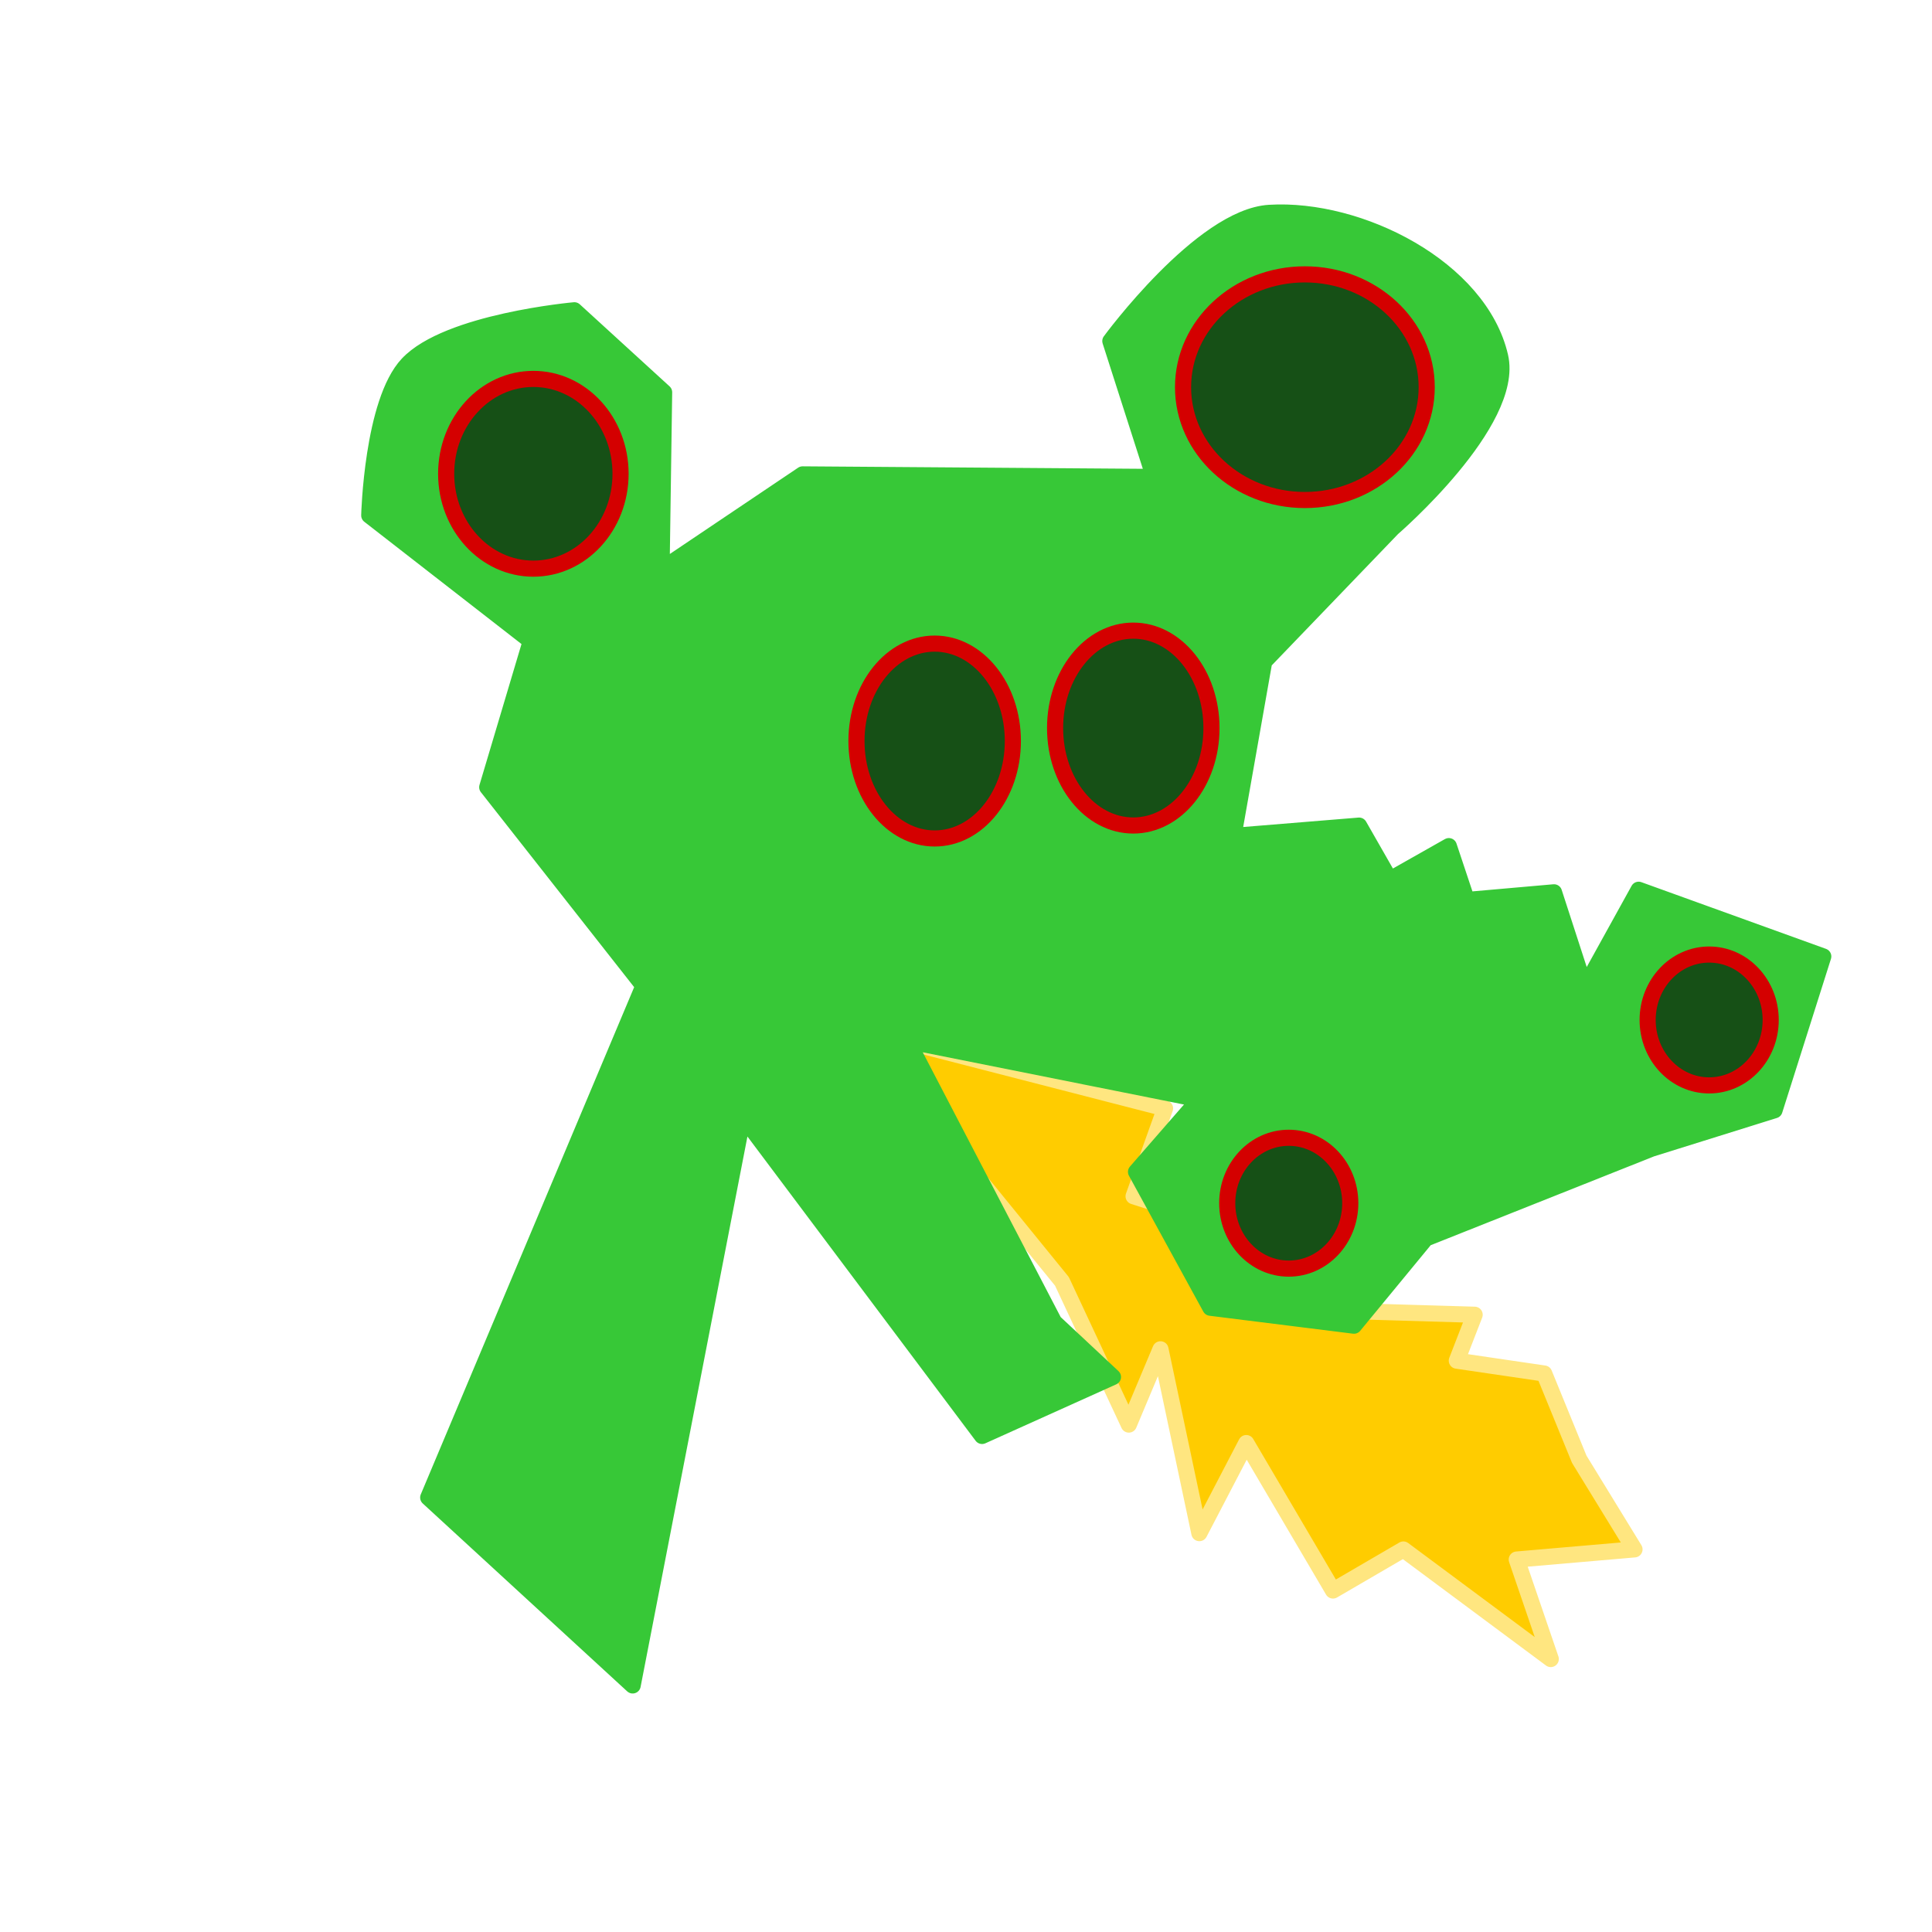
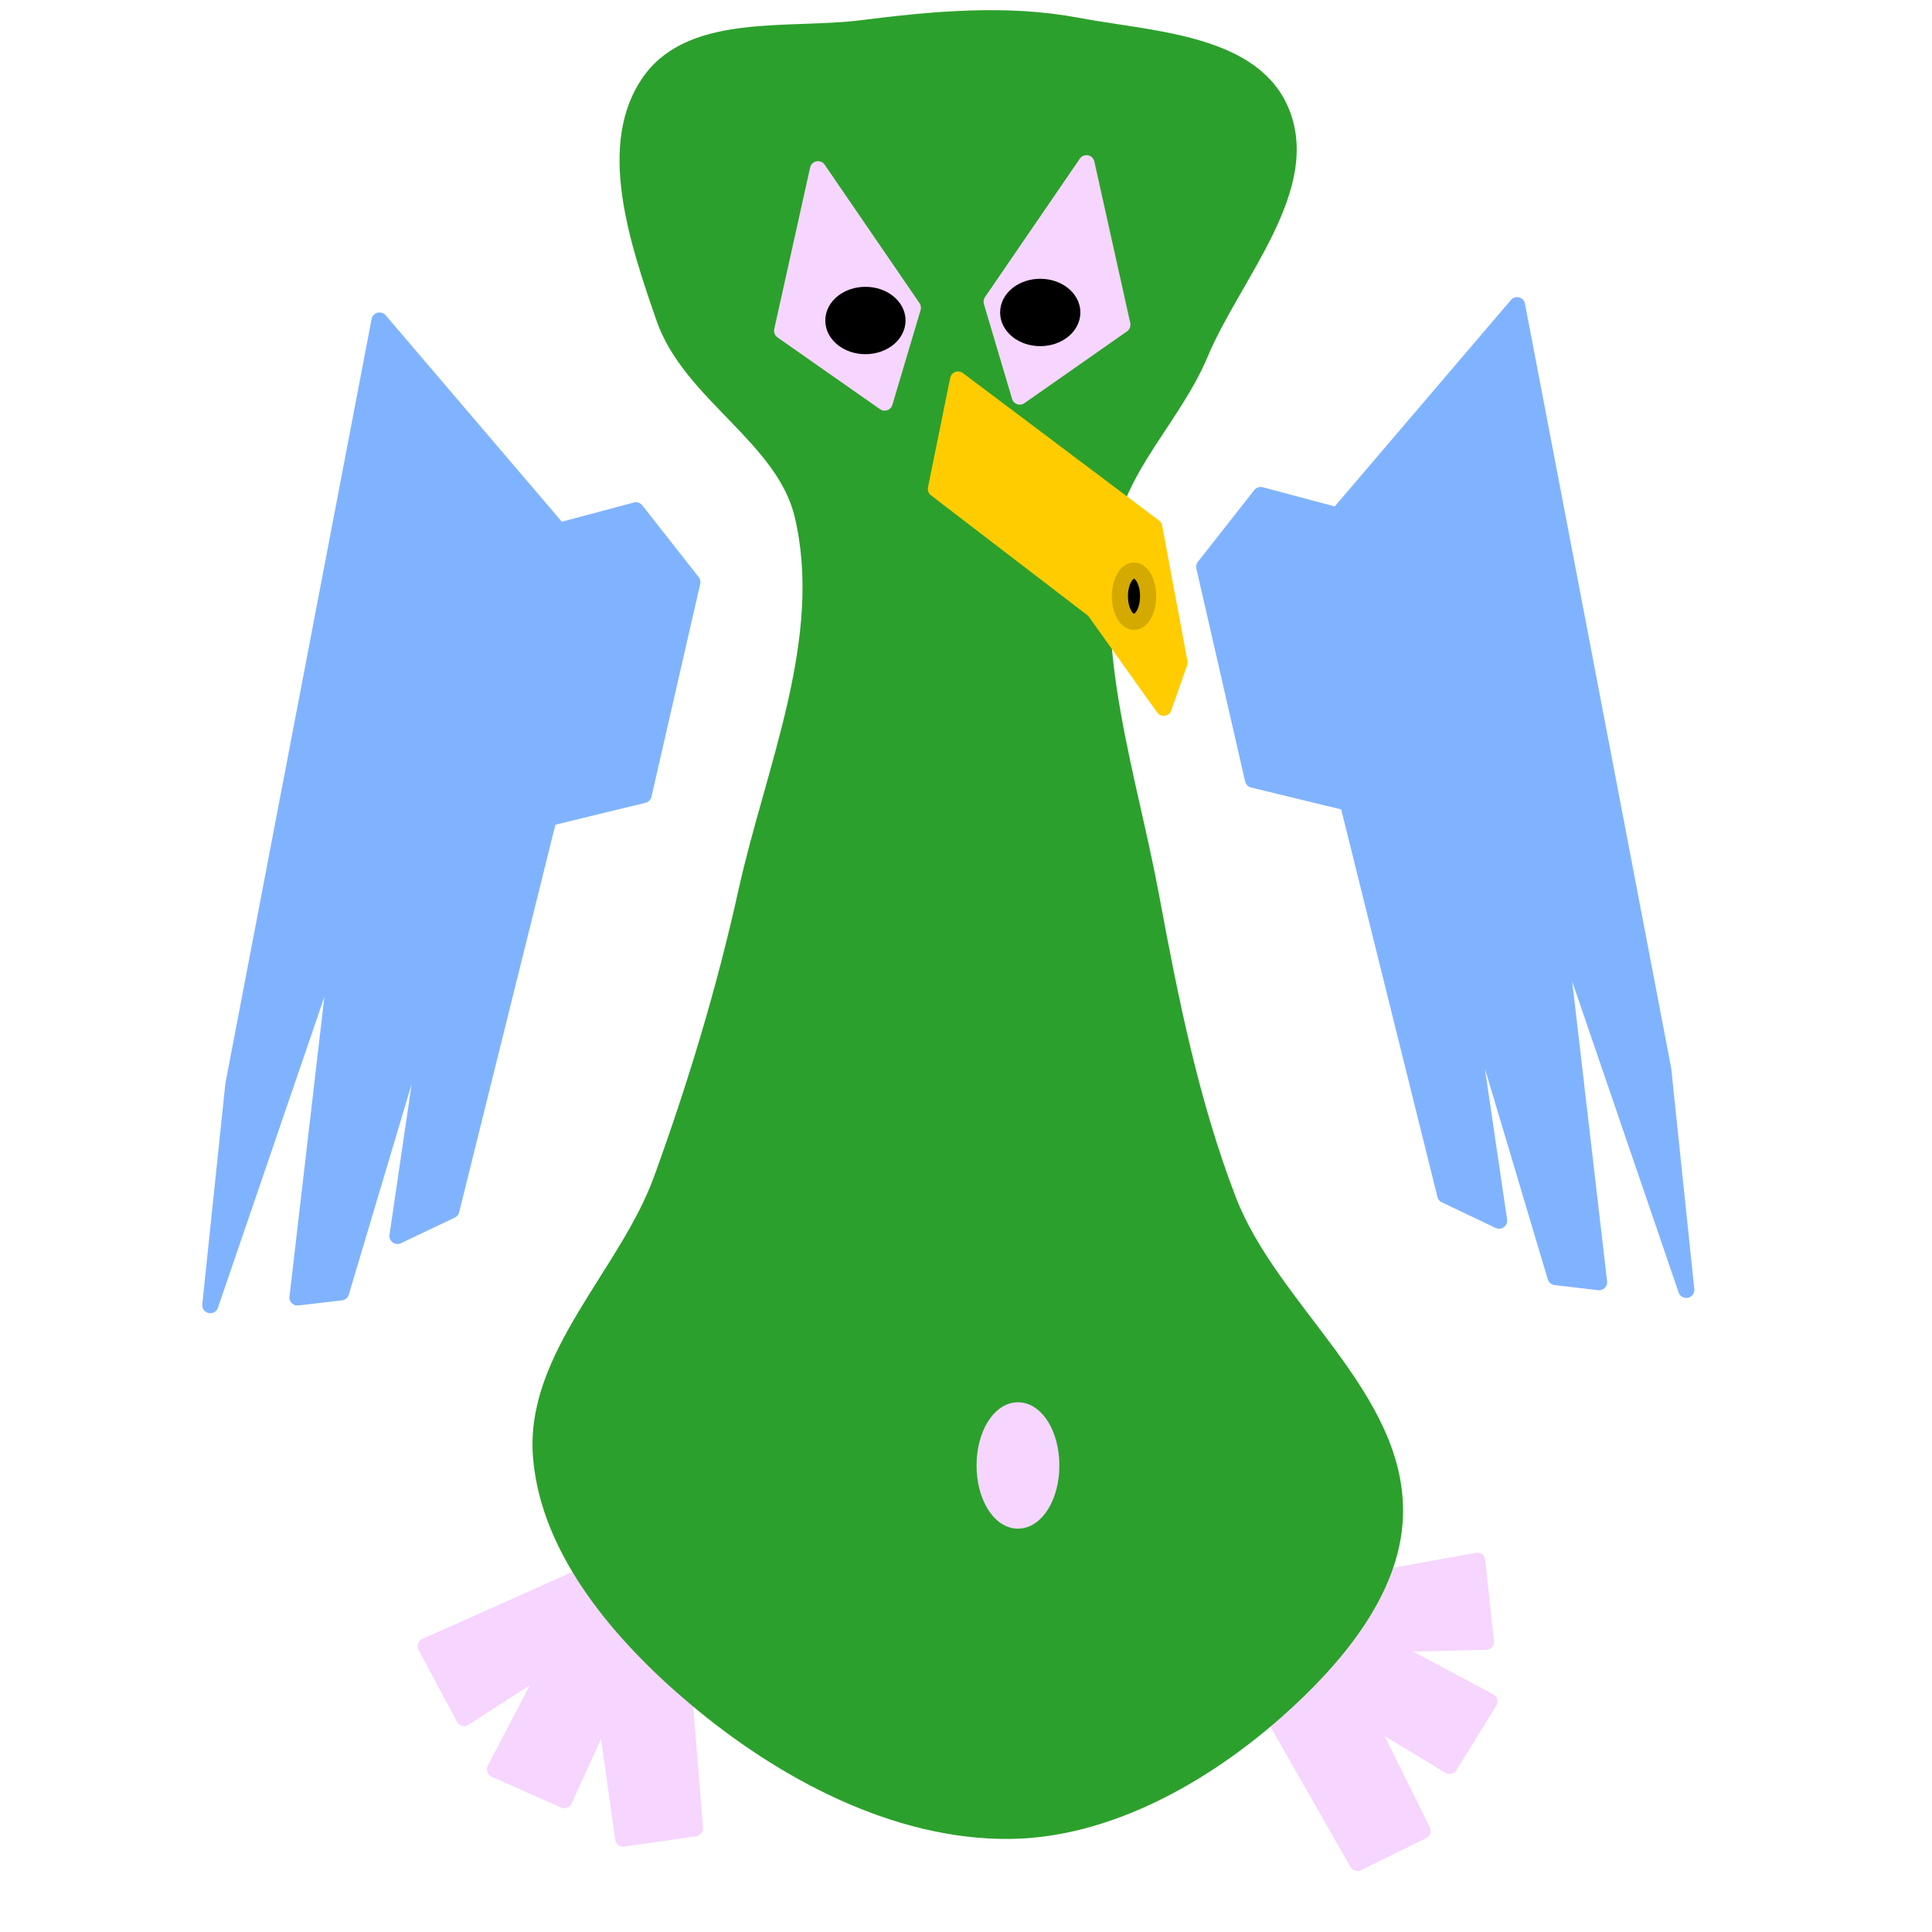
<svg xmlns="http://www.w3.org/2000/svg" width="120" height="120" viewBox="0 0 31.75 31.75" version="1.1" id="svg1">
  <defs id="defs1" />
  <g id="layer1">
-     <path style="fill:#ffcc00;stroke:#ffe680;stroke-width:0.265;stroke-linejoin:round" d="m 14.079,16.91 3.373,4.148 1.099,2.353 0.52,-1.237 0.639,3.021 0.771,-1.48 1.425,2.423 1.157,-0.674 2.422,1.8 -0.559,-1.635 1.935,-0.167 -0.908,-1.481 -0.576,-1.409 -1.436,-0.211 0.293,-0.755 -3.21,-0.094 0.8,-0.826 -3.195,-1.027 0.517,-1.444 z" id="path3" />
-     <path style="fill:#37c837;stroke:#37c837;stroke-width:0.265;stroke-linejoin:round" d="M 16.139,23.598 12.21,18.359 10.397,27.698 7.037,24.61 10.574,16.202 8.007,12.937 8.723,10.535 6.068,8.47 c 0,0 0.047,-1.863 0.632,-2.486 C 7.357,5.284 9.439,5.099 9.439,5.099 l 1.475,1.348 -0.042,2.908 2.318,-1.559 5.773,0.042 -0.716,-2.233 c 0,0 1.496,-2.039 2.613,-2.107 1.486,-0.091 3.457,0.909 3.793,2.36 0.25,1.082 -1.77,2.823 -1.77,2.823 l -2.107,2.191 -0.506,2.865 2.065,-0.169 0.506,0.885 0.969,-0.548 0.295,0.885 1.433,-0.126 0.506,1.559 0.885,-1.601 3.034,1.096 -0.801,2.528 -2.023,0.632 -3.708,1.475 -1.18,1.433 -2.36,-0.295 -1.222,-2.233 1.138,-1.306 1.433,0.421 -6.321,-1.264 2.405,4.617 0.966,0.903 z" id="path1" />
-     <ellipse style="fill:#165016;stroke:#d40000;stroke-width:0.265;stroke-linejoin:round" id="path2-2-6" cx="8.765" cy="7.786" rx="1.433" ry="1.559" />
-     <ellipse style="fill:#165016;stroke:#d40000;stroke-width:0.265;stroke-linejoin:round" id="path2" cx="15.36" cy="12.178" rx="1.285" ry="1.601" />
-     <ellipse style="fill:#165016;stroke:#d40000;stroke-width:0.265;stroke-linejoin:round" id="path2-5" cx="18.624" cy="11.965" rx="1.285" ry="1.601" />
-     <ellipse style="fill:#165016;stroke:#d40000;stroke-width:0.265;stroke-linejoin:round" id="path2-2" cx="21.179" cy="19.773" rx="1.011" ry="1.075" />
-     <ellipse style="fill:#165016;stroke:#d40000;stroke-width:0.265;stroke-linejoin:round" id="path2-2-7" cx="28.088" cy="16.762" rx="1.011" ry="1.075" />
-     <ellipse style="fill:#165016;stroke:#d40000;stroke-width:0.265;stroke-linejoin:round" id="path2-2-6-6" cx="21.444" cy="6.363" rx="2.002" ry="1.854" />
+     <path style="fill:#f6d5ff;stroke:#f6d5ff;stroke-width:0.265;stroke-linejoin:round" d="m 10.114,25.663 -3.118,1.391 0.632,1.18 1.433,-0.927 -0.927,1.77 1.138,0.506 0.674,-1.475 0.295,2.107 1.18,-0.169 -0.337,-4.172 z" id="path5" />
+     <path style="fill:#f6d5ff;stroke:#f6d5ff;stroke-width:0.265;stroke-linejoin:round" d="m 20.916,26.259 3.36,-0.61 0.143,1.331 -1.706,0.042 1.764,0.939 -0.655,1.059 -1.388,-0.838 0.944,1.907 -1.07,0.526 -2.074,-3.636 z" id="path5-7" />
+     <path style="fill:#80b3ff;stroke:#80b3ff;stroke-width:0.265;stroke-linejoin:round" d="M 3.835,17.825 6.237,5.267 9.186,8.723 10.451,8.386 l 0.927,1.18 -0.801,3.498 -1.559,0.379 -1.601,6.447 -0.885,0.421 0.632,-4.298 -1.559,5.225 -0.716,0.084 0.716,-6.152 v 0 l -2.149,6.279 z" id="path1" />
+     <path style="fill:#80b3ff;stroke:#80b3ff;stroke-width:0.265;stroke-linejoin:round" d="M 27.333,17.574 24.931,5.016 21.981,8.472 20.717,8.135 19.79,9.315 l 0.801,3.498 1.559,0.379 1.601,6.447 0.885,0.421 -0.632,-4.298 1.559,5.225 0.716,0.084 -0.716,-6.152 v 0 l 2.149,6.279 z" id="path1-5" />
+     <path style="fill:#2ca02c;stroke:#2ca02c;stroke-width:0.265;stroke-linejoin:round" d="M 16.603,30.088 C 14.727,30.111 12.853,29.107 11.42,27.896 10.223,26.886 9.015,25.497 8.891,23.935 8.761,22.286 10.307,20.939 10.872,19.384 c 0.56,-1.541 1.037,-3.118 1.391,-4.72 0.451,-2.039 1.406,-4.162 0.927,-6.195 C 12.887,7.184 11.346,6.474 10.914,5.225 10.487,3.989 9.923,2.356 10.703,1.306 11.41,0.355 12.983,0.612 14.159,0.464 c 1.171,-0.148 2.38,-0.261 3.54,-0.042 1.176,0.222 2.823,0.264 3.329,1.348 0.599,1.284 -0.759,2.738 -1.306,4.045 -0.422,1.008 -1.32,1.832 -1.517,2.908 -0.365,1.99 0.347,4.037 0.716,6.026 0.312,1.681 0.65,3.376 1.264,4.972 0.702,1.824 2.796,3.23 2.739,5.183 -0.036,1.247 -1.005,2.375 -1.938,3.203 -1.199,1.064 -2.78,1.961 -4.383,1.981 z" id="path2" />
+     <path style="fill:#f6d5ff;stroke:#f6d5ff;stroke-width:0.265;stroke-linejoin:round" d="M 13.443,2.781 12.853,5.436 14.538,6.616 15.002,5.057 Z" id="path3" />
+     <path style="fill:#f6d5ff;stroke:#f6d5ff;stroke-width:0.265;stroke-linejoin:round" d="M 17.855,2.682 18.445,5.337 16.759,6.517 16.296,4.958 Z" id="path3-2" />
+     <ellipse style="fill:#f6d5ff;stroke:#f6d5ff;stroke-width:0.265;stroke-linejoin:round" id="path4" cx="16.729" cy="24.083" rx="0.548" ry="0.906" />
+     <path style="fill:#ffcc00;stroke:#ffcc00;stroke-width:0.265;stroke-linejoin:round" d="m 15.745,6.237 3.223,2.423 0.416,2.228 -0.26,0.743 -1.144,-1.603 -2.6,-1.993 z" id="path6" />
+     <ellipse style="fill:#000000;stroke:#000000;stroke-width:0.265;stroke-linejoin:round" id="path7" cx="14.222" cy="5.267" rx="0.527" ry="0.421" />
+     <ellipse style="fill:#000000;stroke:#000000;stroke-width:0.265;stroke-linejoin:round" id="path7-6" cx="17.095" cy="5.135" rx="0.527" ry="0.421" />
+     <ellipse style="fill:#000000;stroke:#d4aa00;stroke-width:0.265;stroke-linejoin:round" id="path7-61" cx="18.636" cy="9.798" rx="0.232" ry="0.421" />
  </g>
</svg>
